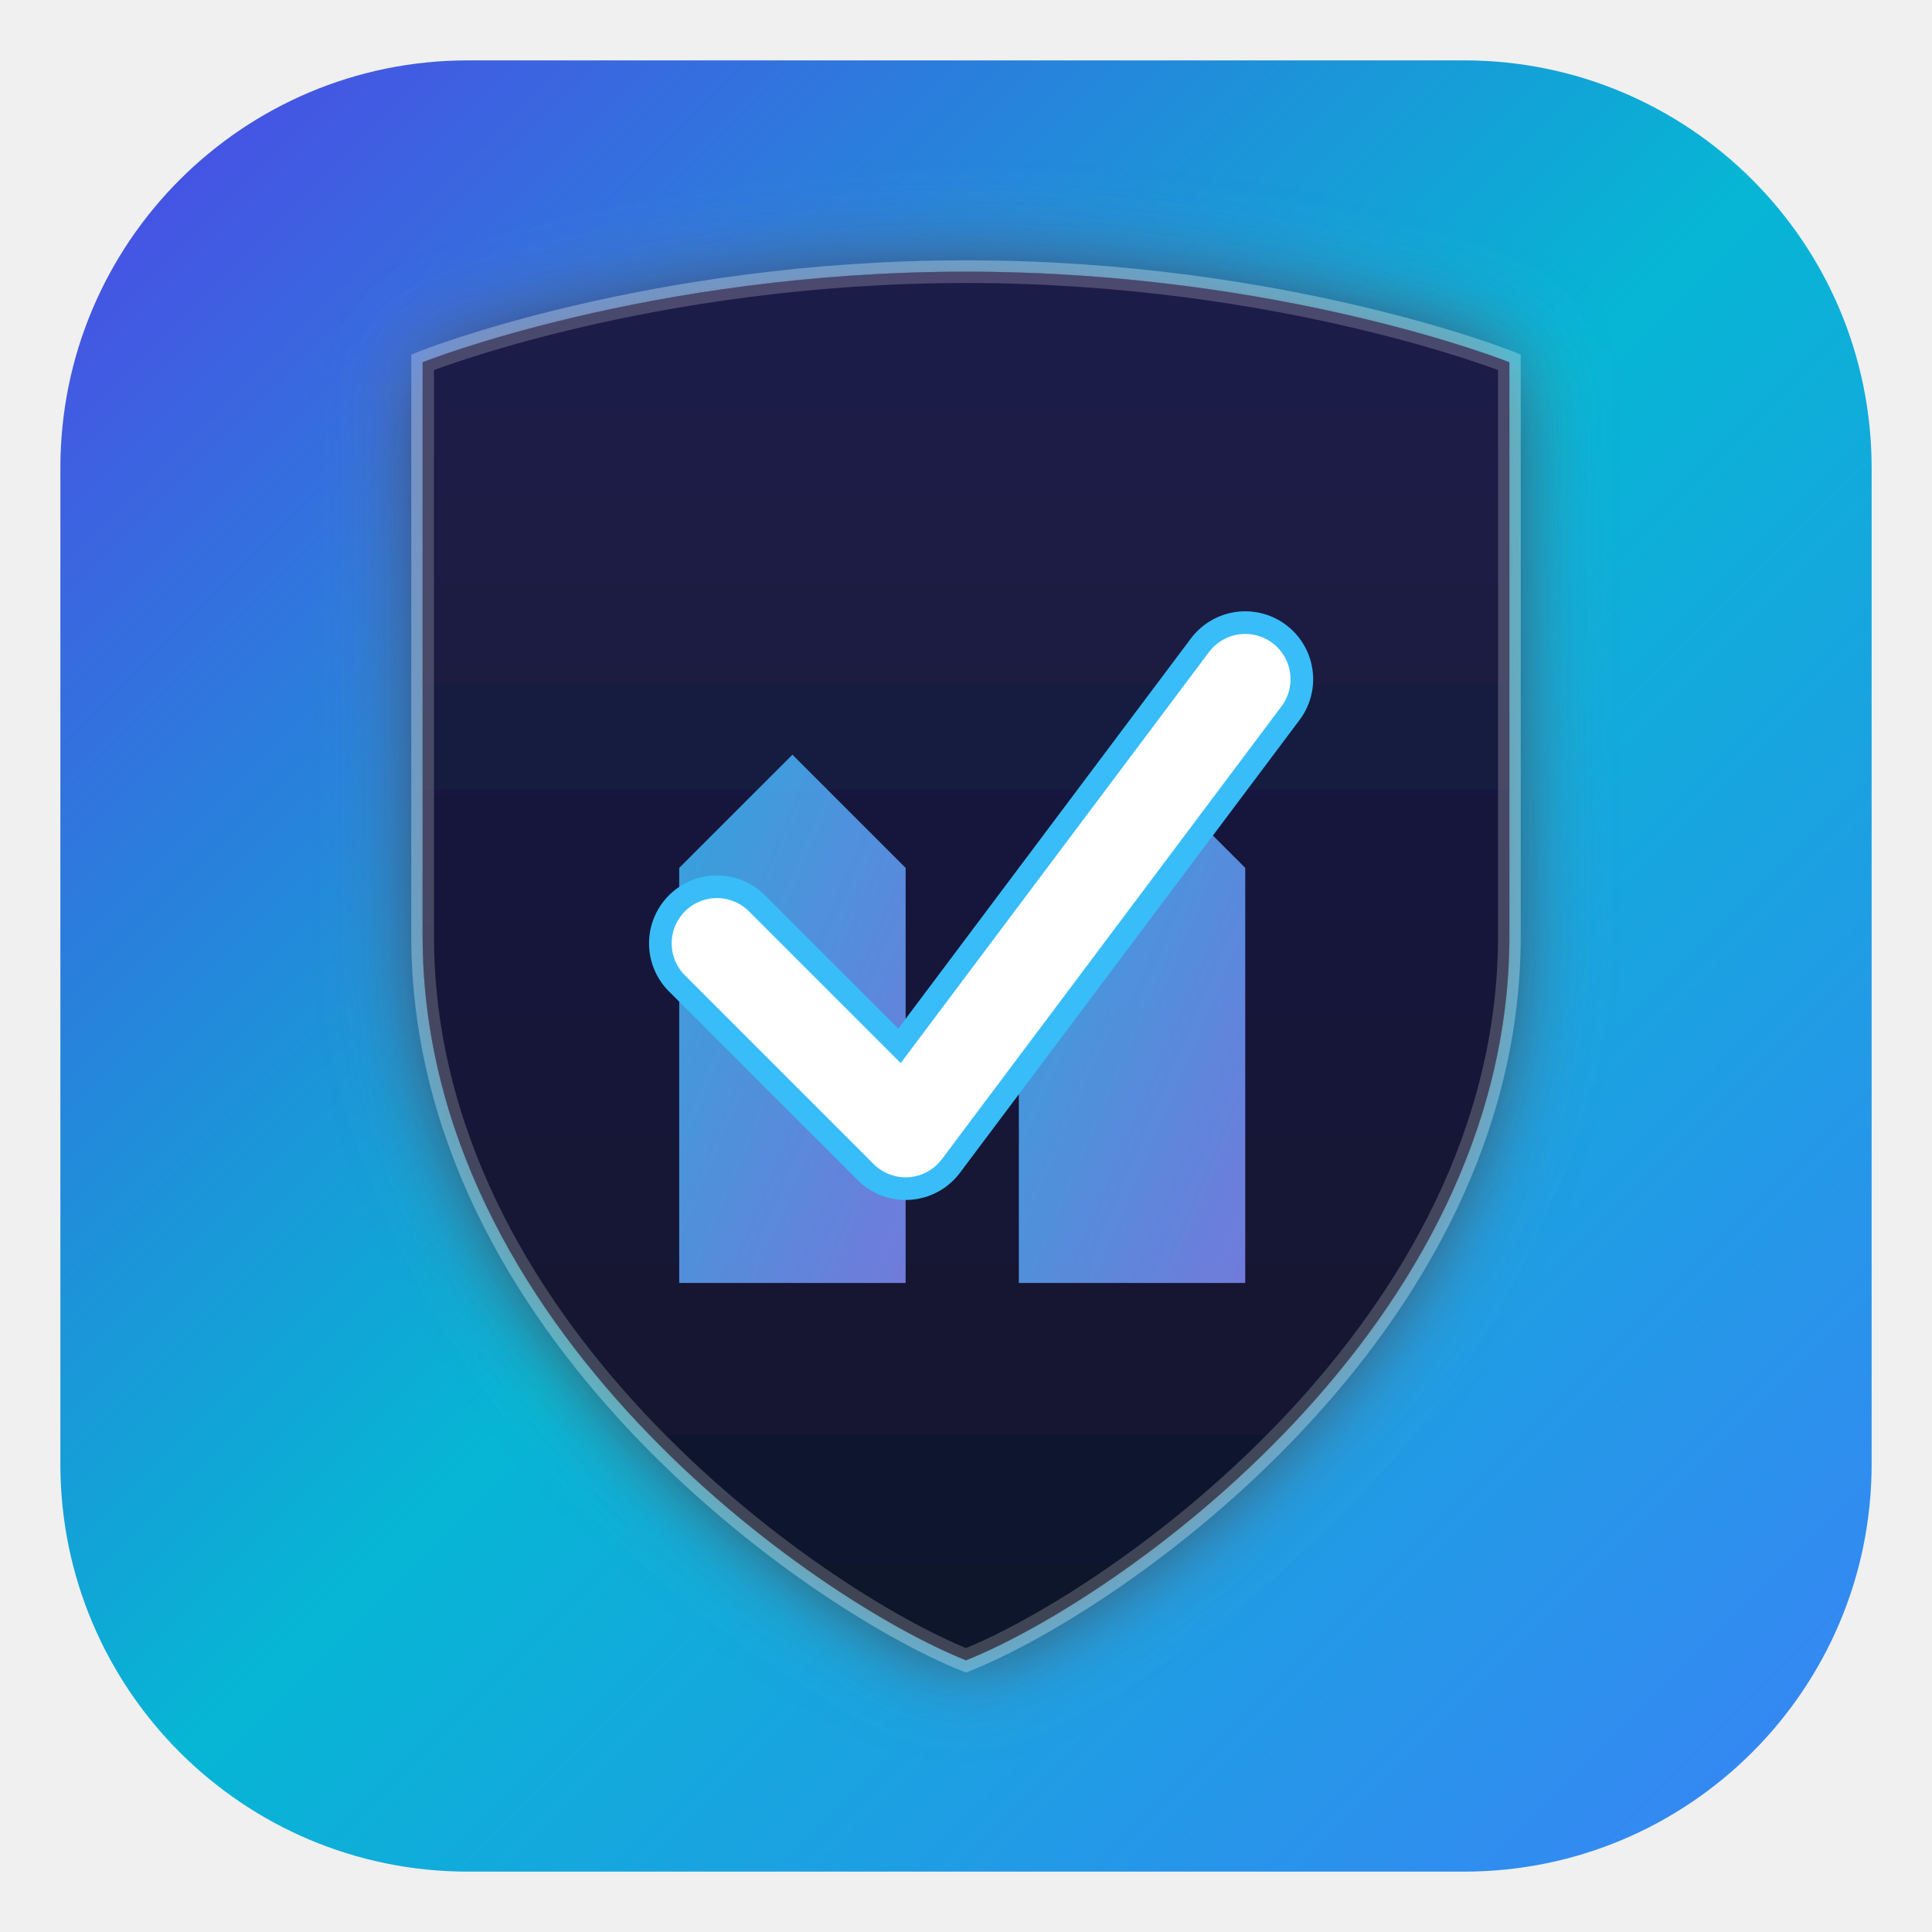
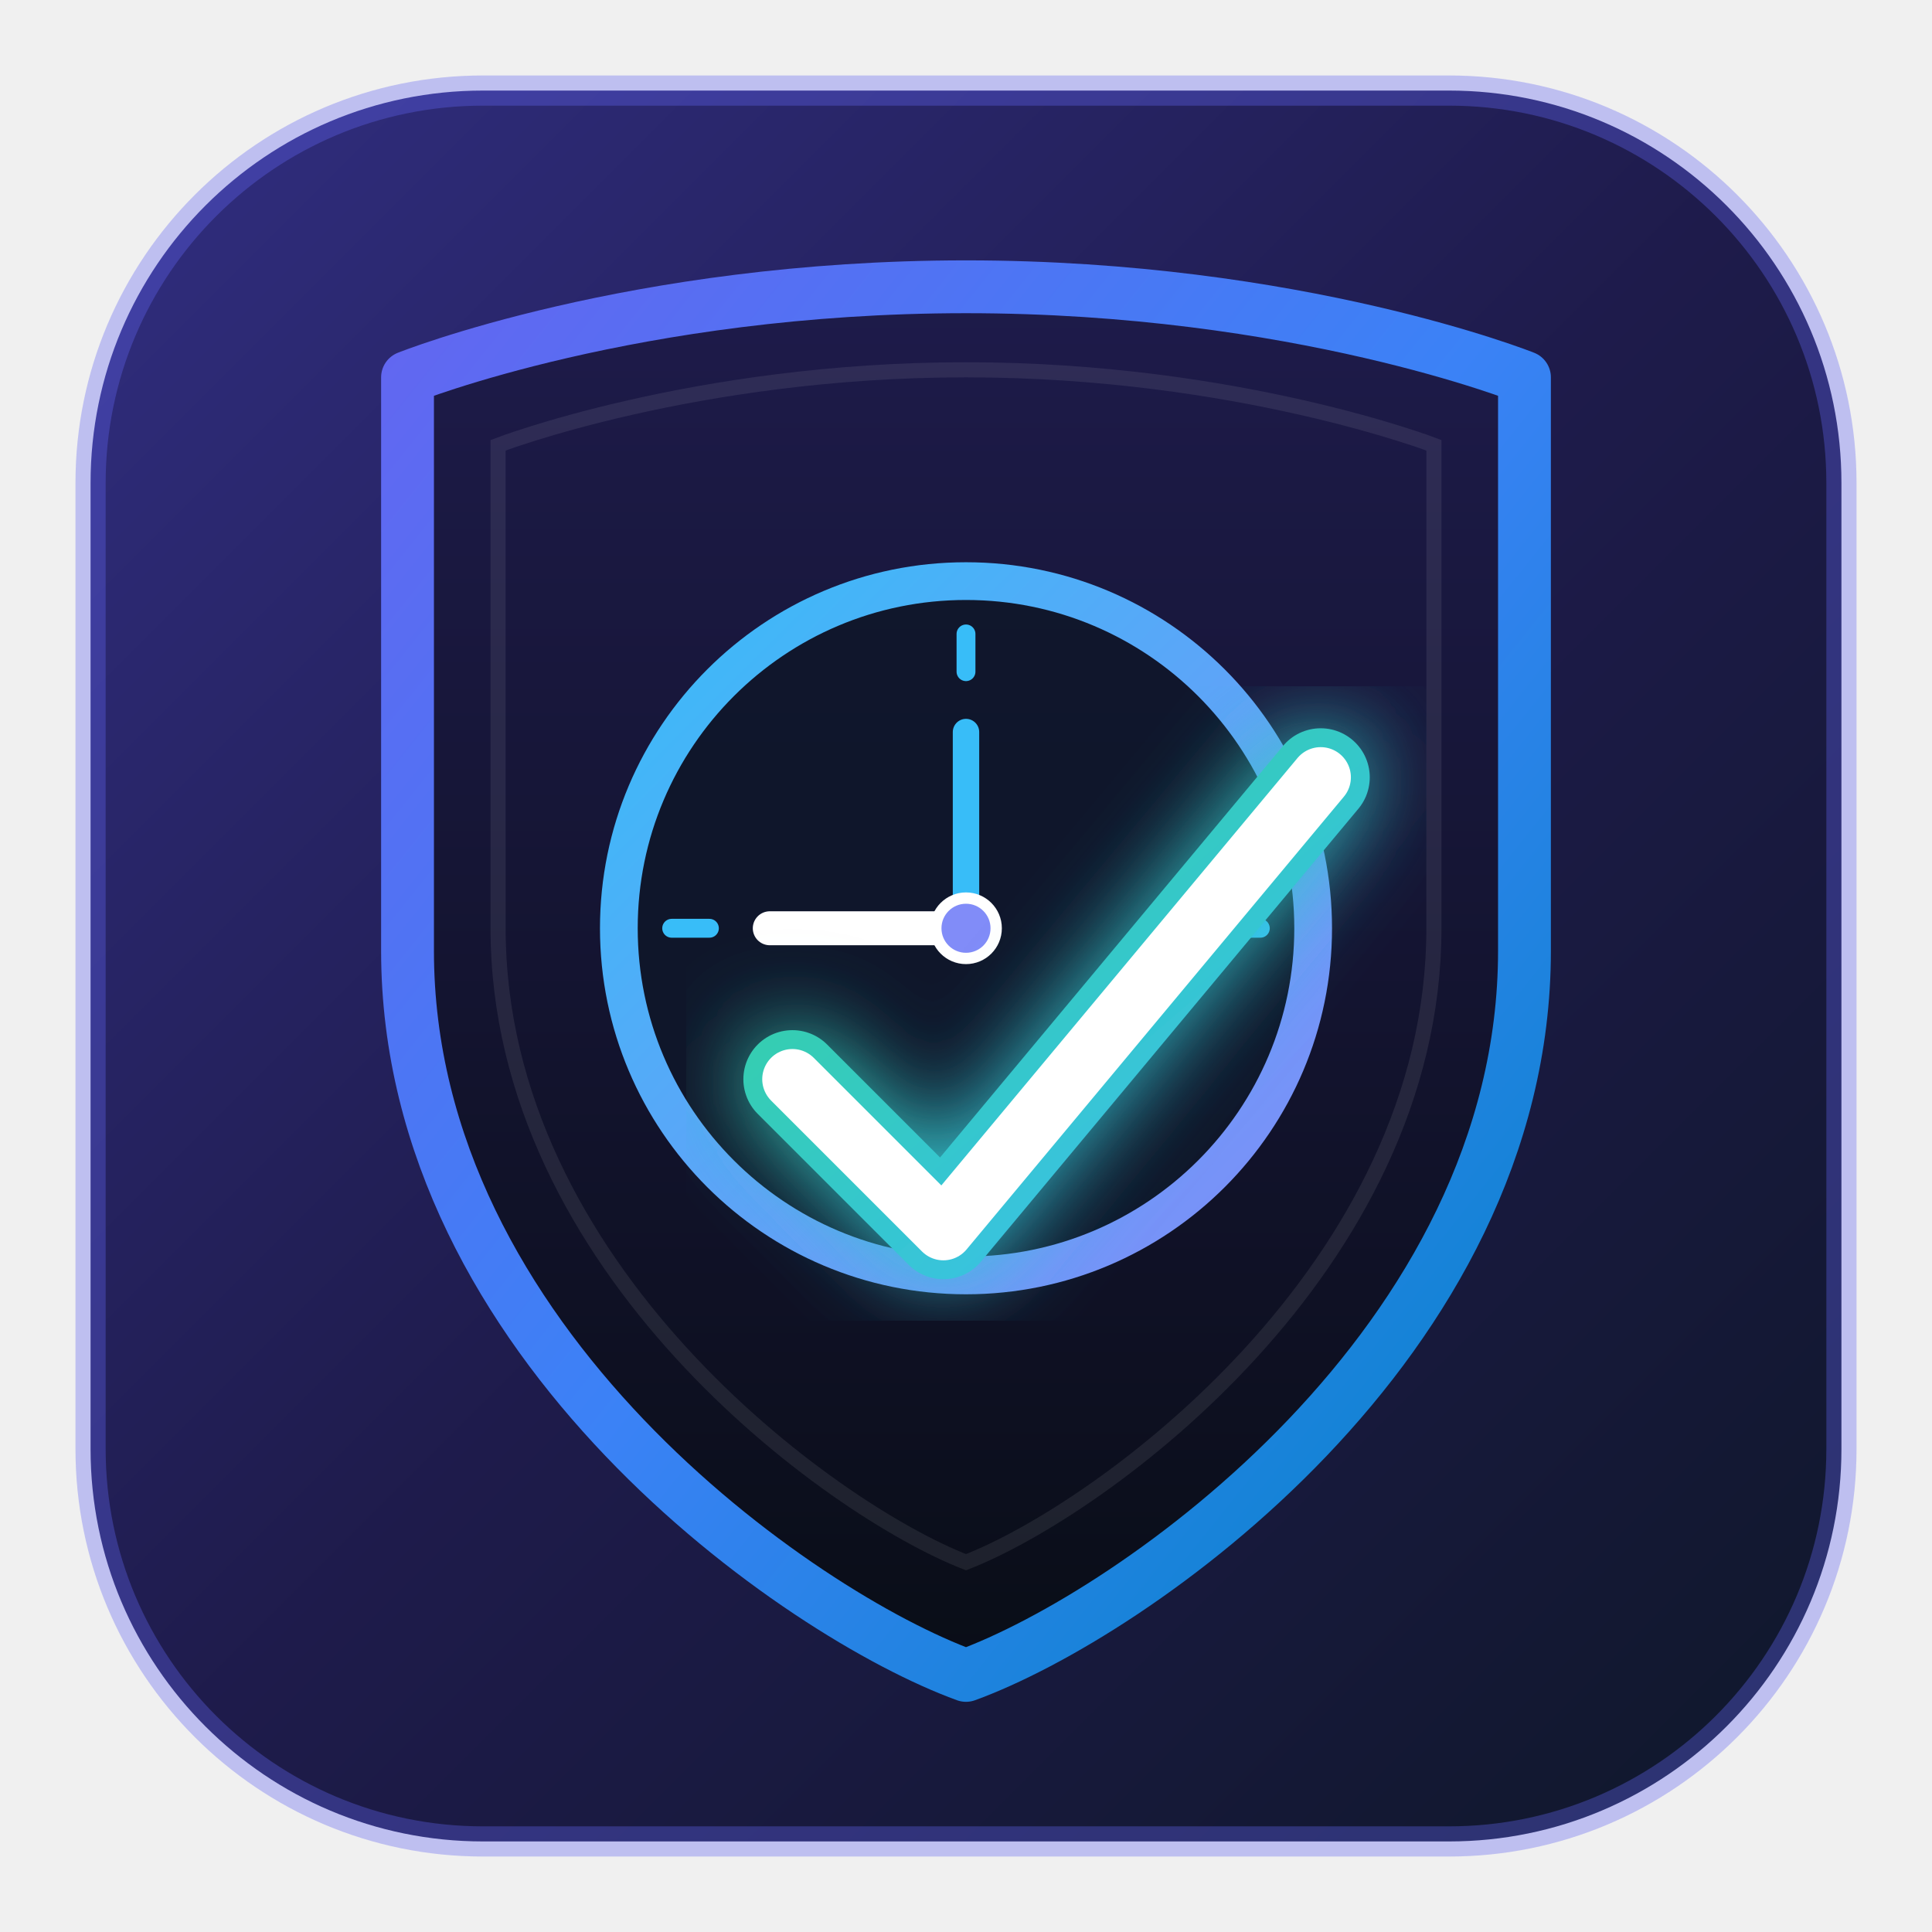
<svg xmlns="http://www.w3.org/2000/svg" viewBox="0 0 512 512" width="512" height="512">
  <defs>
-     <linearGradient id="bgGrad" x1="0%" y1="0%" x2="100%" y2="100%">
-       <stop offset="0%" stop-color="#4f46e5" />
-       <stop offset="50%" stop-color="#06b6d4" />
-       <stop offset="100%" stop-color="#3b82f6" />
-     </linearGradient>
-     <linearGradient id="shieldGrad" x1="0%" y1="0%" x2="0%" y2="100%">
-       <stop offset="0%" stop-color="#1e1b4b" />
+     <linearGradient id="sgBgGrad" x1="0%" y1="0%" x2="100%" y2="100%">
+       <stop offset="0%" stop-color="#312e81" />
+       <stop offset="50%" stop-color="#1e1b4b" />
      <stop offset="100%" stop-color="#0f172a" />
    </linearGradient>
-     <linearGradient id="accentGrad" x1="0%" y1="0%" x2="100%" y2="100%">
+     <linearGradient id="sgShieldGrad" x1="0%" y1="0%" x2="100%" y2="100%">
+       <stop offset="0%" stop-color="#6366f1" />
+       <stop offset="50%" stop-color="#3b82f6" />
+       <stop offset="100%" stop-color="#0284c7" />
+     </linearGradient>
+     <linearGradient id="sgInnerGrad" x1="0%" y1="0%" x2="0%" y2="100%">
+       <stop offset="0%" stop-color="#1e1b4b" />
+       <stop offset="100%" stop-color="#090d16" />
+     </linearGradient>
+     <linearGradient id="sgCheckGrad" x1="0%" y1="0%" x2="100%" y2="100%">
+       <stop offset="0%" stop-color="#34d399" />
+       <stop offset="100%" stop-color="#38bdf8" />
+     </linearGradient>
+     <linearGradient id="sgClockRing" x1="0%" y1="0%" x2="100%" y2="100%">
      <stop offset="0%" stop-color="#38bdf8" />
      <stop offset="100%" stop-color="#818cf8" />
    </linearGradient>
    <filter id="glow" x="-20%" y="-20%" width="140%" height="140%">
      <feGaussianBlur stdDeviation="12" result="blur" />
      <feComposite in="SourceGraphic" in2="blur" operator="over" />
    </filter>
  </defs>
-   <rect x="16" y="16" width="480" height="480" rx="108" fill="url(#bgGrad)" />
-   <path d="M 256 72 C 340 72 400 96 400 96 L 400 248 C 400 352 296 424 256 440 C 216 424 112 352 112 248 L 112 96 C 112 96 172 72 256 72 Z" fill="url(#shieldGrad)" stroke="rgba(255,255,255,0.2)" stroke-width="6" filter="url(#glow)" />
-   <path d="M 180 340 L 180 230 L 210 200 L 240 230 L 240 340 Z" fill="url(#accentGrad)" opacity="0.85" />
-   <path d="M 270 340 L 270 230 L 300 200 L 330 230 L 330 340 Z" fill="url(#accentGrad)" opacity="0.85" />
-   <path d="M 190 250 L 240 300 L 330 180" fill="none" stroke="#38bdf8" stroke-width="36" stroke-linecap="round" stroke-linejoin="round" />
-   <path d="M 190 250 L 240 300 L 330 180" fill="none" stroke="#ffffff" stroke-width="24" stroke-linecap="round" stroke-linejoin="round" />
+   <rect x="24" y="24" width="464" height="464" rx="104" fill="url(#sgBgGrad)" stroke="rgba(99, 102, 241, 0.35)" stroke-width="8" />
+   <path d="M 256 76 C 344 76 404 100 404 100 L 404 252 C 404 356 300 428 256 444 C 212 428 108 356 108 252 L 108 100 C 108 100 168 76 256 76 Z" fill="url(#sgInnerGrad)" stroke="url(#sgShieldGrad)" stroke-width="14" stroke-linejoin="round" />
+   <path d="M 256 98 C 328 98 380 118 380 118 L 380 246 C 380 336 292 400 256 414 C 220 400 132 336 132 246 L 132 118 C 132 118 184 98 256 98 Z" fill="none" stroke="rgba(255, 255, 255, 0.08)" stroke-width="4" />
+   <circle cx="256" cy="246" r="92" fill="rgba(15, 23, 42, 0.85)" stroke="url(#sgClockRing)" stroke-width="10" />
+   <line x1="256" y1="168" x2="256" y2="178" stroke="#38bdf8" stroke-width="5" stroke-linecap="round" />
+   <line x1="334" y1="246" x2="324" y2="246" stroke="#38bdf8" stroke-width="5" stroke-linecap="round" />
+   <line x1="256" y1="324" x2="256" y2="314" stroke="#38bdf8" stroke-width="5" stroke-linecap="round" />
+   <line x1="178" y1="246" x2="188" y2="246" stroke="#38bdf8" stroke-width="5" stroke-linecap="round" />
+   <line x1="256" y1="246" x2="204" y2="246" stroke="#ffffff" stroke-width="9" stroke-linecap="round" />
+   <line x1="256" y1="246" x2="256" y2="194" stroke="#38bdf8" stroke-width="7" stroke-linecap="round" />
+   <circle cx="256" cy="246" r="8" fill="#818cf8" stroke="#ffffff" stroke-width="3" />
+   <path d="M 210 286 L 250 326 L 350 206" fill="none" stroke="url(#sgCheckGrad)" stroke-width="26" stroke-linecap="round" stroke-linejoin="round" filter="url(#glow)" />
+   <path d="M 210 286 L 250 326 L 350 206" fill="none" stroke="#ffffff" stroke-width="16" stroke-linecap="round" stroke-linejoin="round" />
</svg>
